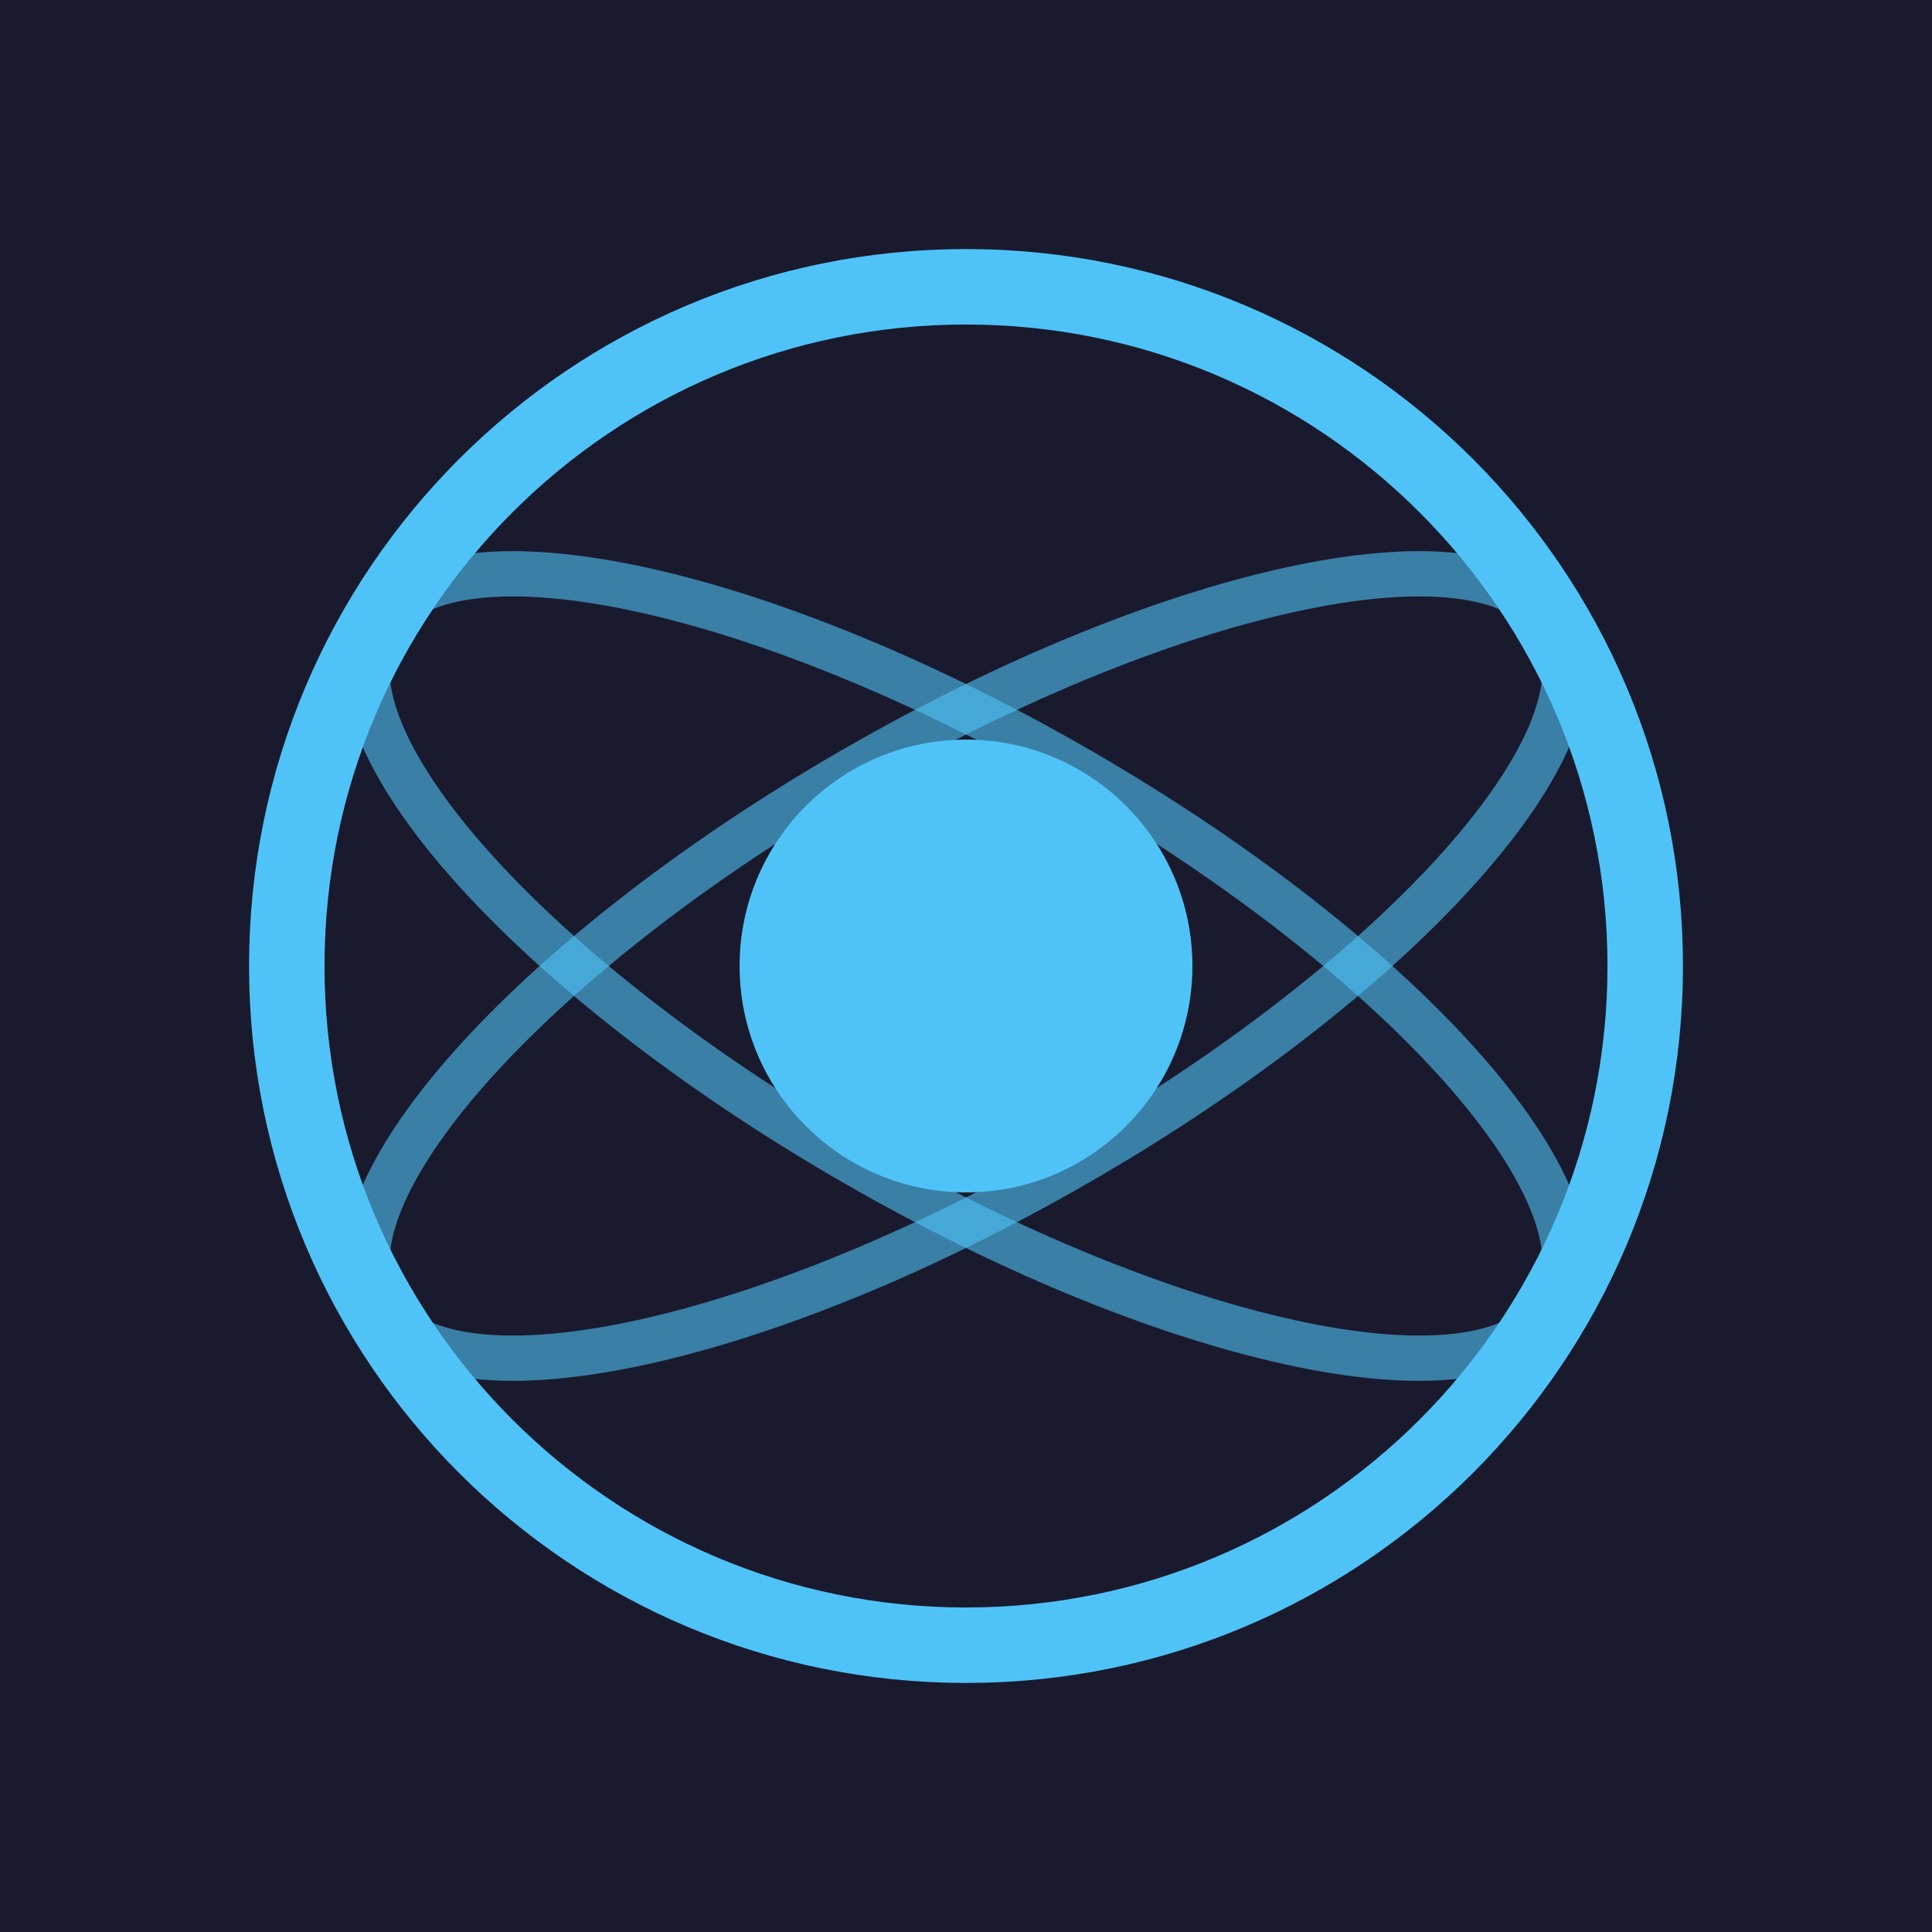
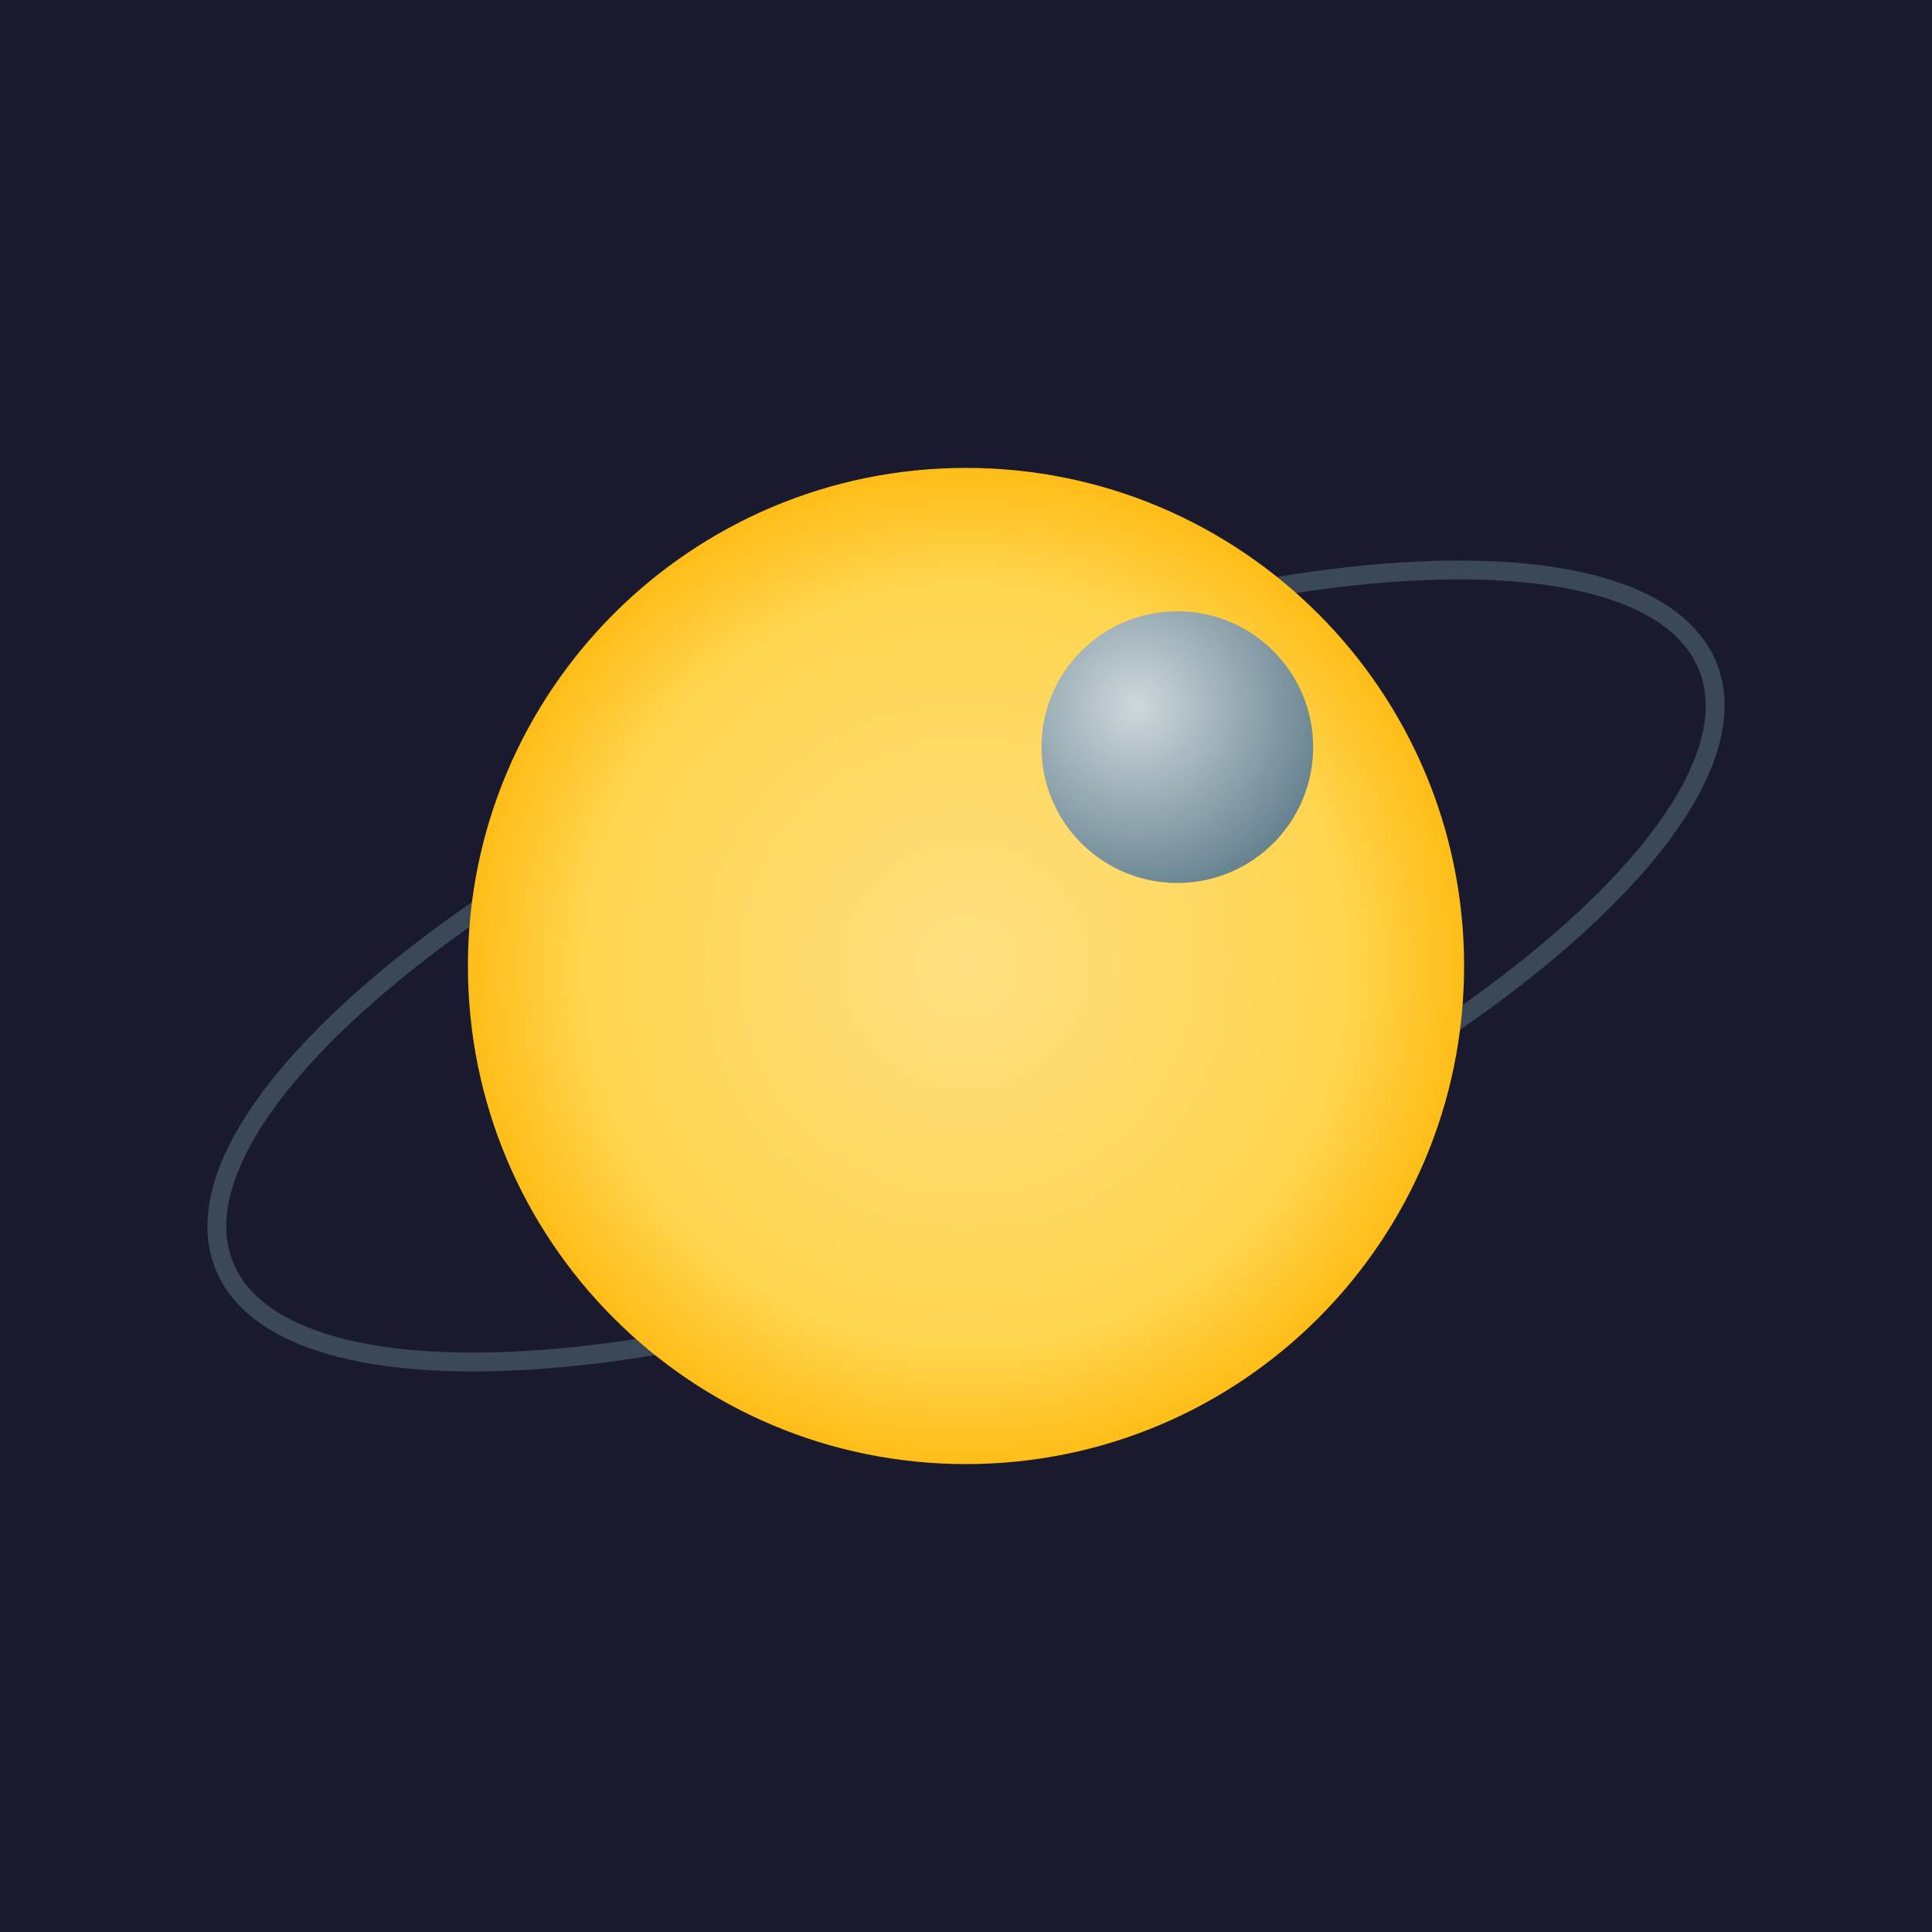
<svg xmlns="http://www.w3.org/2000/svg" viewBox="0 0 512 512">
+   <defs>
+     <radialGradient id="star" cx="50%" cy="50%" r="55%">
+       <stop offset="0%" stop-color="#ffe082" />
+       <stop offset="70%" stop-color="#ffd54f" />
+       <stop offset="100%" stop-color="#ffb300" />
+     </radialGradient>
+     <radialGradient id="planet" cx="35%" cy="35%" r="75%">
+       <stop offset="0%" stop-color="#cfd8dc" />
+       <stop offset="100%" stop-color="#607d8b" />
+     </radialGradient>
+   </defs>
  <rect width="512" height="512" fill="#1a1a2e" />
-   <circle cx="256" cy="256" r="180" fill="none" stroke="#4fc3f7" stroke-width="20" />
-   <circle cx="256" cy="256" r="60" fill="#4fc3f7" />
-   <ellipse cx="256" cy="256" rx="180" ry="60" fill="none" stroke="#4fc3f7" stroke-width="12" opacity="0.6" transform="rotate(30 256 256)" />
-   <ellipse cx="256" cy="256" rx="180" ry="60" fill="none" stroke="#4fc3f7" stroke-width="12" opacity="0.6" transform="rotate(-30 256 256)" />
+   <ellipse cx="256" cy="256" rx="212" ry="74" fill="none" stroke="#546e7a" stroke-width="5" opacity="0.55" transform="rotate(-22 256 256)" />
+   <circle cx="256" cy="256" r="132" fill="url(#star)" />
+   <circle cx="312" cy="198" r="36" fill="url(#planet)" />
</svg>
